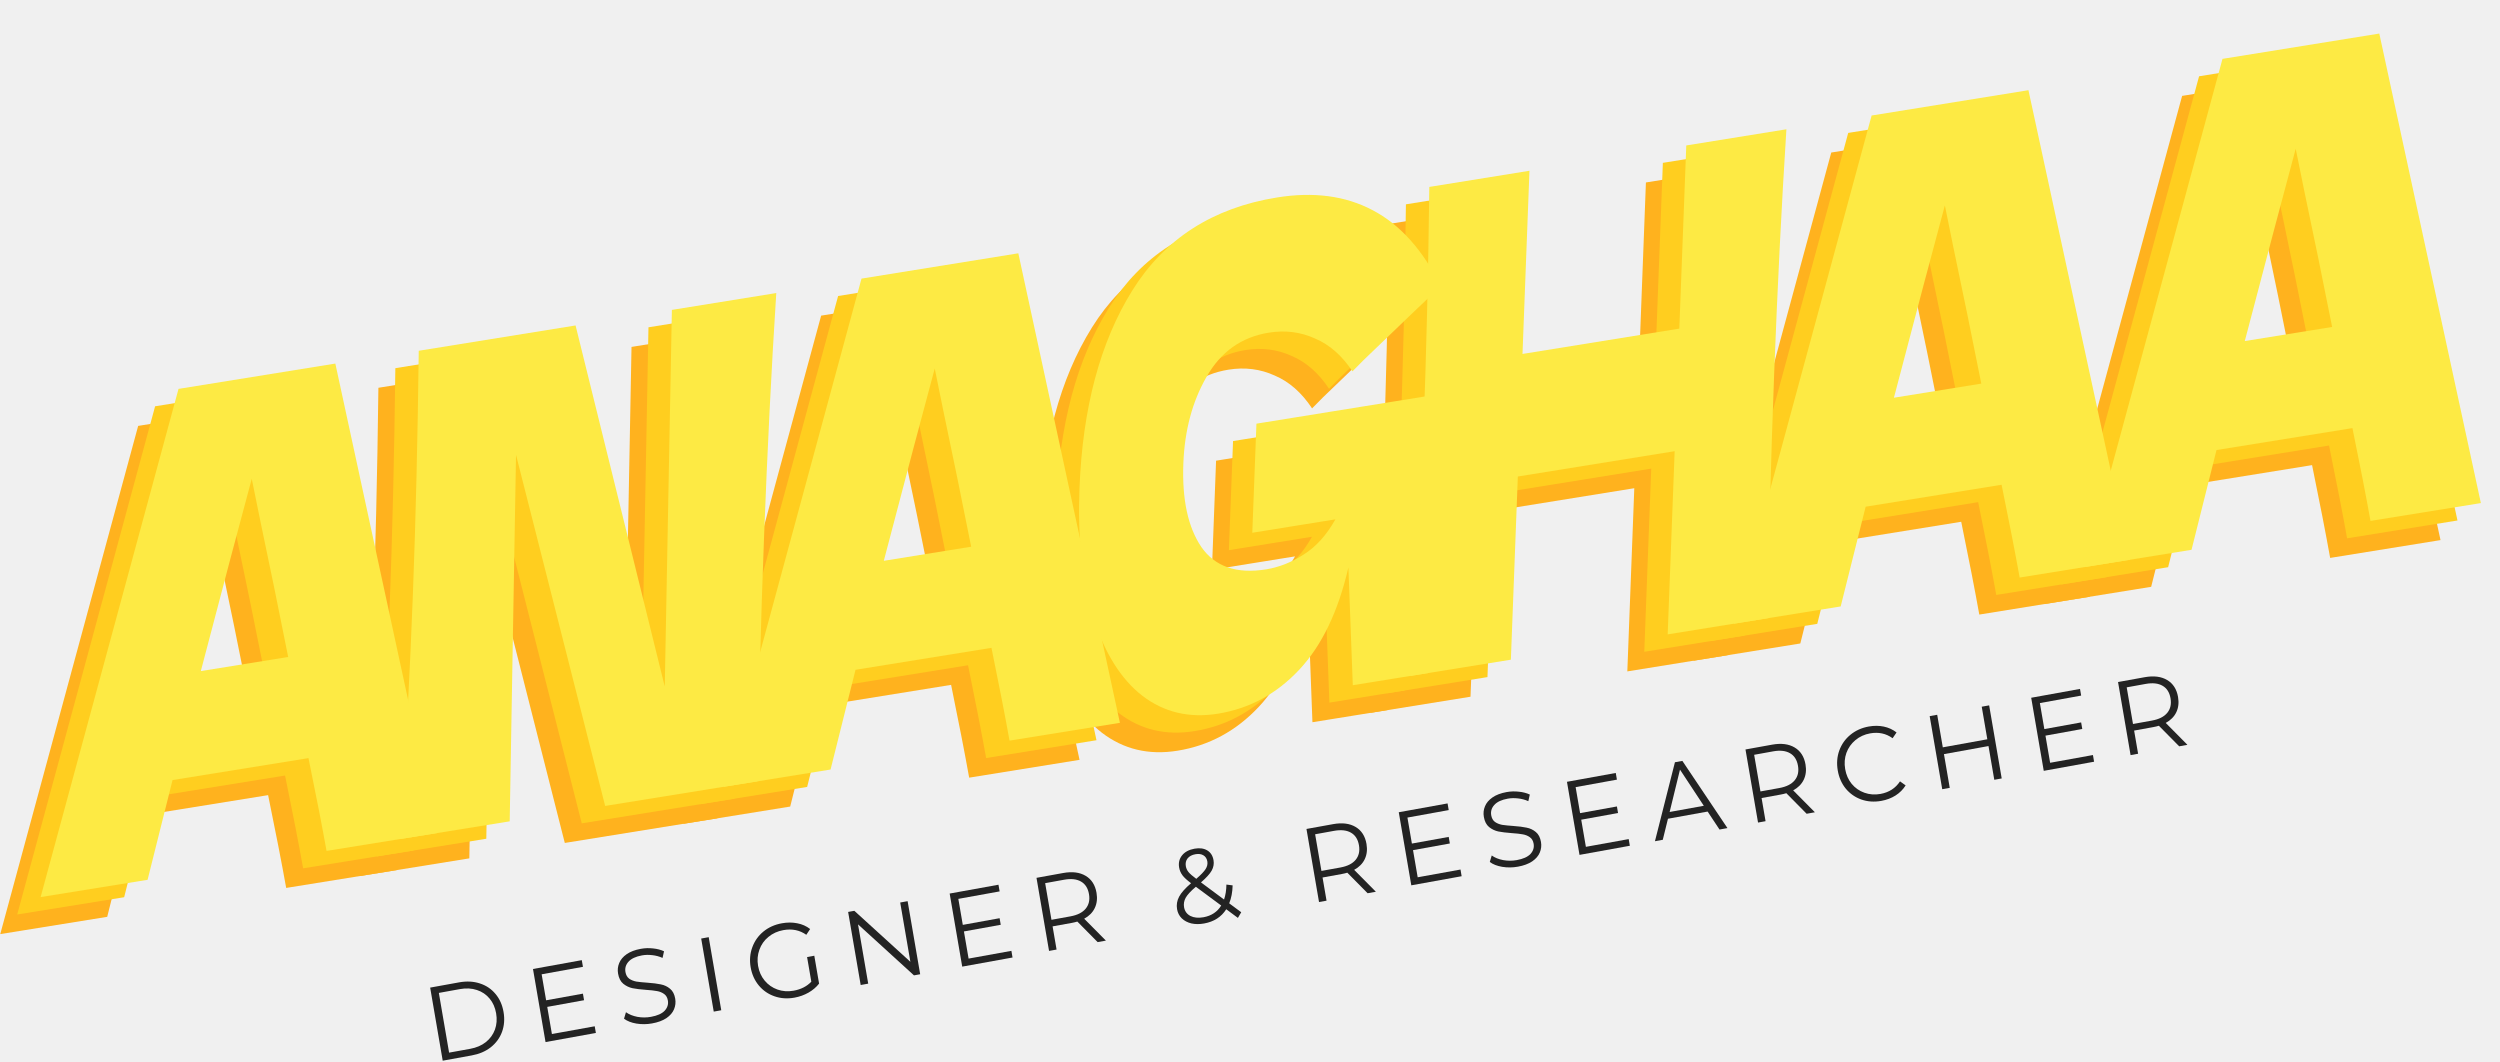
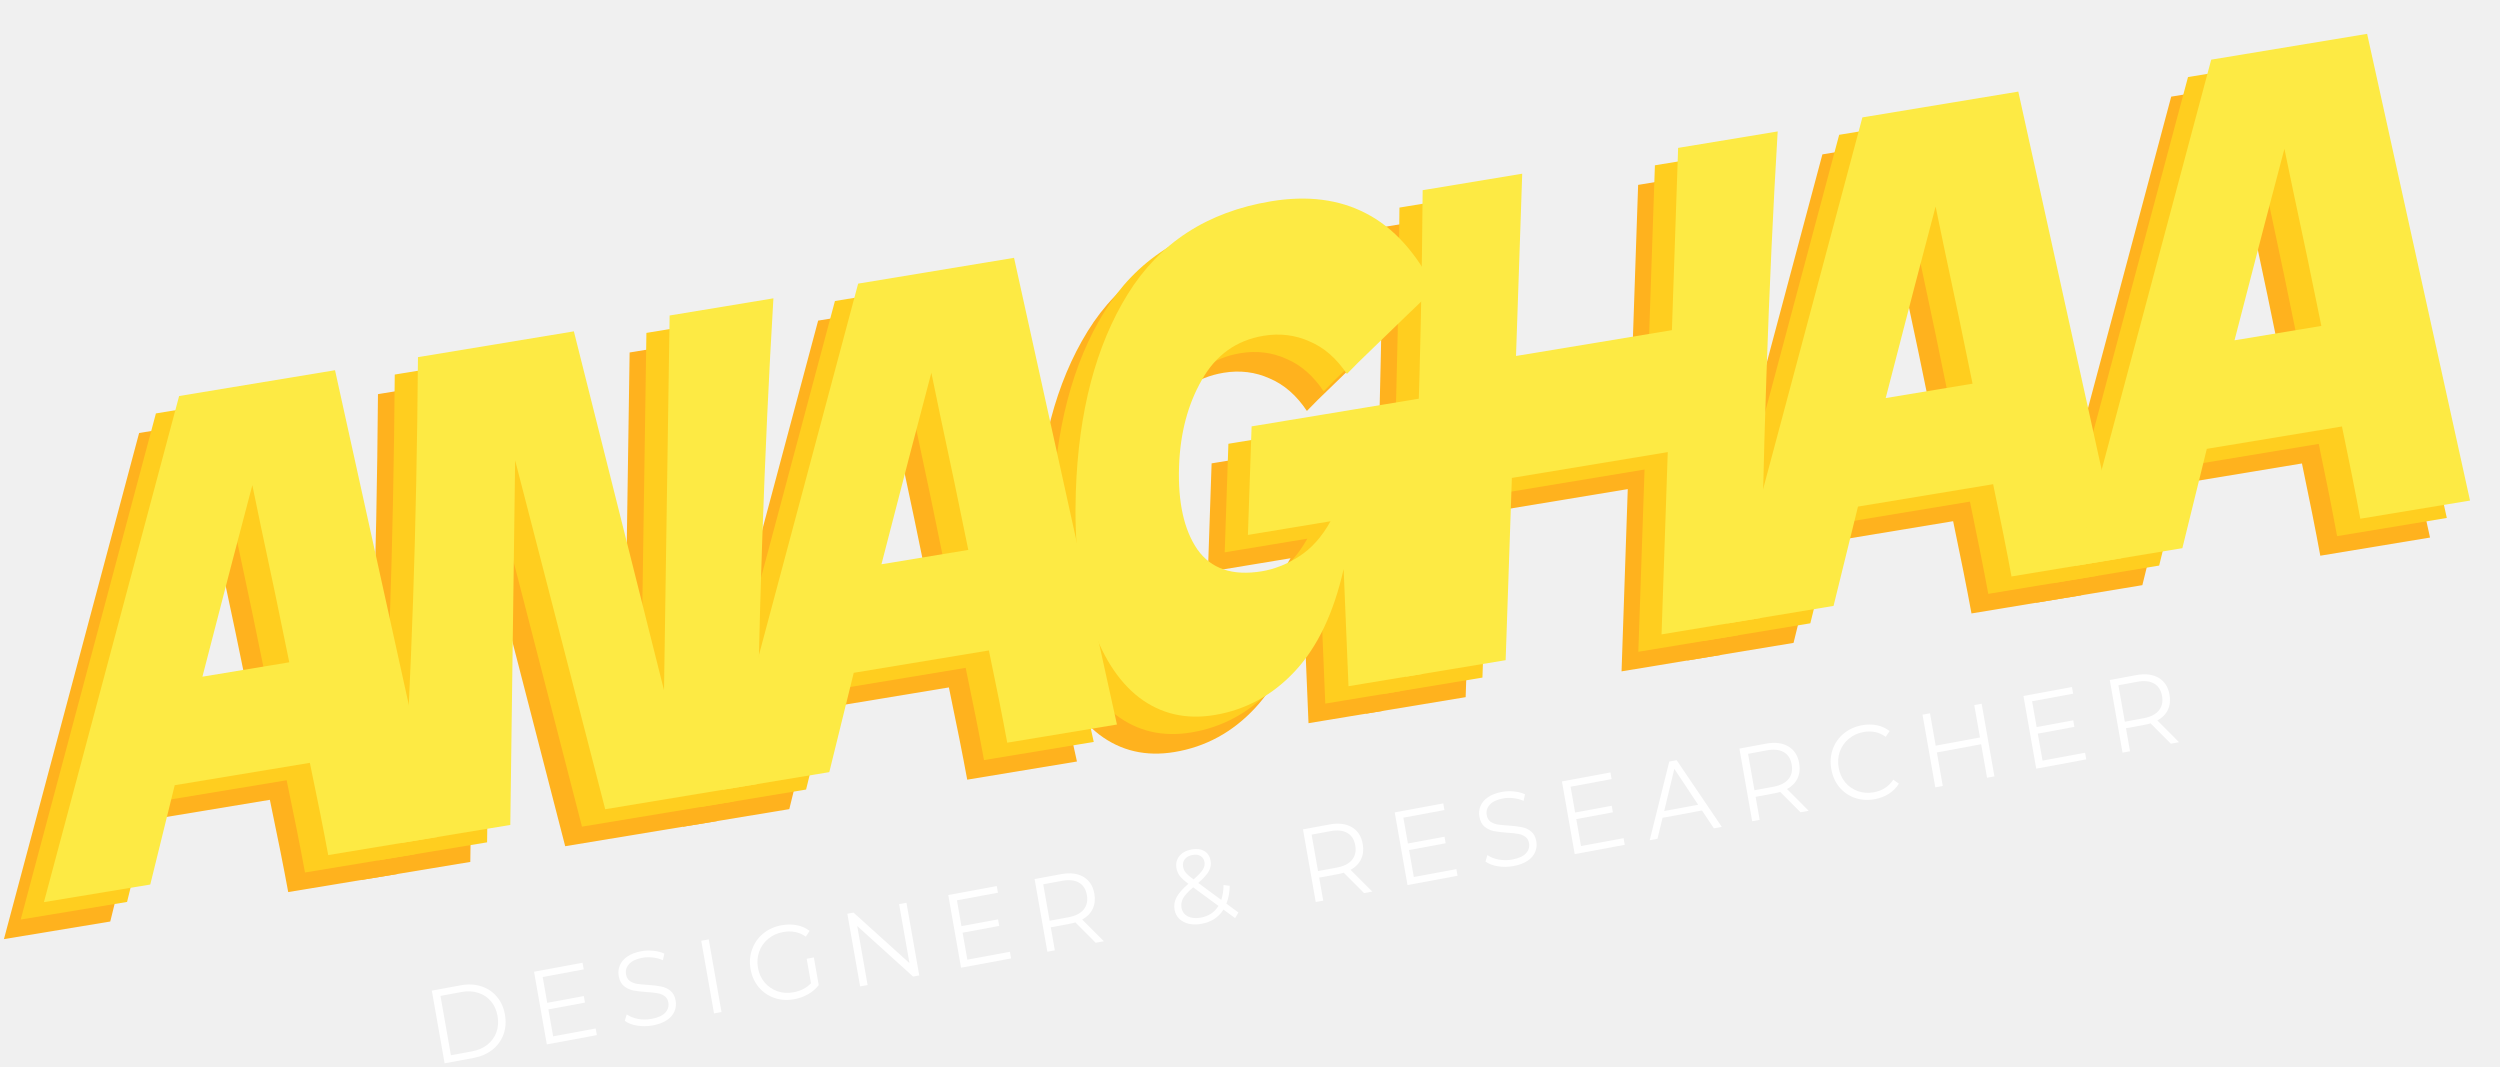
- <svg xmlns="http://www.w3.org/2000/svg" width="186" height="79" viewBox="0 0 186 79" fill="none">
-   <path d="M32.004 73.478L34.16 73.087C34.72 72.986 35.234 73.013 35.703 73.168C36.171 73.319 36.559 73.579 36.867 73.951C37.175 74.317 37.373 74.764 37.464 75.292C37.555 75.82 37.517 76.313 37.351 76.77C37.185 77.222 36.907 77.603 36.518 77.914C36.129 78.219 35.654 78.423 35.094 78.524L32.938 78.915L32.004 73.478ZM34.978 78.033C35.443 77.949 35.833 77.782 36.148 77.532C36.464 77.278 36.688 76.968 36.823 76.602C36.957 76.23 36.987 75.827 36.912 75.392C36.837 74.957 36.676 74.591 36.427 74.295C36.178 73.993 35.863 73.78 35.483 73.657C35.102 73.528 34.679 73.506 34.215 73.59L32.65 73.873L33.413 78.316L34.978 78.033Z" fill="#232323" />
-   <path d="M44.247 76.355L44.333 76.852L40.588 77.53L39.654 72.093L43.285 71.435L43.371 71.932L40.299 72.488L40.631 74.422L43.37 73.927L43.454 74.416L40.715 74.912L41.062 76.931L44.247 76.355Z" fill="#232323" />
-   <path d="M48.516 76.142C48.123 76.214 47.733 76.217 47.348 76.154C46.968 76.089 46.661 75.968 46.428 75.792L46.571 75.309C46.797 75.471 47.079 75.586 47.418 75.653C47.756 75.714 48.094 75.714 48.432 75.653C48.906 75.567 49.247 75.415 49.453 75.196C49.659 74.972 49.738 74.717 49.689 74.433C49.652 74.215 49.556 74.053 49.403 73.948C49.255 73.841 49.081 73.771 48.883 73.737C48.684 73.699 48.411 73.668 48.064 73.645C47.648 73.614 47.313 73.573 47.06 73.523C46.806 73.467 46.576 73.357 46.371 73.191C46.171 73.025 46.042 72.773 45.984 72.436C45.937 72.162 45.965 71.9 46.068 71.652C46.17 71.399 46.356 71.178 46.625 70.991C46.895 70.803 47.246 70.67 47.68 70.592C47.982 70.537 48.285 70.527 48.588 70.563C48.894 70.593 49.166 70.664 49.404 70.776L49.294 71.269C49.046 71.159 48.79 71.09 48.525 71.063C48.26 71.031 48.006 71.037 47.764 71.081C47.3 71.165 46.965 71.322 46.76 71.551C46.559 71.774 46.484 72.031 46.534 72.321C46.571 72.538 46.664 72.703 46.813 72.815C46.967 72.92 47.146 72.992 47.35 73.03C47.558 73.062 47.833 73.089 48.175 73.113C48.58 73.141 48.91 73.183 49.164 73.238C49.422 73.287 49.651 73.395 49.851 73.562C50.051 73.724 50.179 73.97 50.236 74.301C50.283 74.576 50.253 74.84 50.146 75.095C50.043 75.343 49.854 75.561 49.58 75.75C49.304 75.933 48.95 76.064 48.516 76.142Z" fill="#232323" />
-   <path d="M52.168 69.827L52.728 69.726L53.662 75.163L53.102 75.264L52.168 69.827Z" fill="#232323" />
-   <path d="M60.047 71.204L60.584 71.106L60.94 73.18C60.731 73.448 60.468 73.672 60.151 73.852C59.833 74.032 59.488 74.156 59.115 74.224C58.585 74.32 58.088 74.287 57.624 74.125C57.159 73.964 56.77 73.695 56.456 73.32C56.141 72.939 55.938 72.487 55.848 71.964C55.759 71.441 55.799 70.948 55.969 70.484C56.138 70.016 56.414 69.624 56.797 69.309C57.179 68.995 57.638 68.789 58.173 68.692C58.576 68.619 58.958 68.619 59.319 68.693C59.679 68.761 59.998 68.903 60.274 69.12L59.989 69.549C59.498 69.2 58.929 69.084 58.283 69.201C57.855 69.278 57.483 69.447 57.169 69.707C56.859 69.96 56.635 70.278 56.498 70.661C56.36 71.038 56.328 71.439 56.401 71.864C56.474 72.288 56.638 72.654 56.893 72.96C57.148 73.266 57.465 73.487 57.841 73.621C58.218 73.756 58.621 73.784 59.05 73.707C59.594 73.608 60.032 73.385 60.362 73.037L60.047 71.204Z" fill="#232323" />
-   <path d="M67.527 67.047L68.461 72.484L67.999 72.567L63.837 68.772L64.595 73.183L64.035 73.285L63.101 67.848L63.563 67.764L67.732 71.558L66.975 67.147L67.527 67.047Z" fill="#232323" />
-   <path d="M75.248 70.742L75.333 71.239L71.589 71.917L70.655 66.48L74.286 65.823L74.372 66.32L71.3 66.876L71.632 68.81L74.371 68.314L74.455 68.804L71.716 69.299L72.063 71.319L75.248 70.742Z" fill="#232323" />
-   <path d="M81.665 70.093L80.154 68.565C80.021 68.605 79.881 68.638 79.735 68.665L78.313 68.922L78.609 70.647L78.049 70.748L77.115 65.311L79.097 64.952C79.773 64.829 80.331 64.899 80.771 65.161C81.212 65.423 81.481 65.844 81.581 66.424C81.654 66.849 81.61 67.228 81.449 67.561C81.292 67.889 81.03 68.153 80.664 68.352L82.278 69.982L81.665 70.093ZM79.636 68.178C80.16 68.083 80.541 67.891 80.777 67.603C81.014 67.315 81.095 66.956 81.021 66.526C80.946 66.085 80.749 65.774 80.432 65.591C80.113 65.403 79.692 65.357 79.168 65.452L77.76 65.707L78.229 68.433L79.636 68.178Z" fill="#232323" />
-   <path d="M92.1 68.292L91.233 67.648C90.868 68.222 90.32 68.574 89.589 68.707C89.246 68.769 88.929 68.767 88.637 68.703C88.349 68.632 88.112 68.507 87.925 68.327C87.737 68.142 87.62 67.915 87.574 67.646C87.518 67.32 87.568 67.009 87.726 66.713C87.883 66.418 88.179 66.084 88.615 65.712C88.316 65.488 88.103 65.292 87.975 65.123C87.846 64.948 87.764 64.755 87.727 64.543C87.668 64.196 87.741 63.894 87.946 63.638C88.152 63.382 88.459 63.217 88.868 63.143C89.246 63.075 89.562 63.116 89.817 63.267C90.072 63.419 90.228 63.663 90.286 63.999C90.332 64.269 90.286 64.528 90.147 64.778C90.007 65.022 89.742 65.313 89.353 65.65L91.069 66.925C91.18 66.601 91.239 66.23 91.245 65.812L91.708 65.872C91.695 66.376 91.611 66.822 91.453 67.208L92.347 67.871L92.1 68.292ZM88.938 63.555C88.676 63.602 88.481 63.707 88.353 63.869C88.23 64.03 88.187 64.222 88.225 64.445C88.253 64.605 88.319 64.751 88.425 64.881C88.531 65.011 88.723 65.179 89.003 65.385C89.347 65.088 89.579 64.846 89.697 64.659C89.816 64.472 89.859 64.282 89.826 64.091C89.79 63.884 89.694 63.733 89.538 63.638C89.38 63.539 89.18 63.511 88.938 63.555ZM89.541 68.243C90.126 68.137 90.565 67.847 90.858 67.372L88.972 65.975C88.595 66.294 88.343 66.567 88.215 66.793C88.093 67.018 88.052 67.252 88.094 67.496C88.145 67.791 88.302 68.008 88.565 68.147C88.832 68.28 89.157 68.312 89.541 68.243Z" fill="#232323" />
-   <path d="M101.751 66.457L100.24 64.928C100.107 64.969 99.967 65.002 99.821 65.028L98.398 65.286L98.695 67.01L98.135 67.112L97.201 61.674L99.183 61.316C99.859 61.193 100.417 61.263 100.857 61.525C101.297 61.787 101.567 62.208 101.667 62.788C101.74 63.213 101.696 63.592 101.535 63.925C101.378 64.253 101.116 64.516 100.75 64.716L102.364 66.346L101.751 66.457ZM99.722 64.542C100.246 64.447 100.627 64.255 100.863 63.967C101.099 63.678 101.181 63.319 101.107 62.889C101.031 62.449 100.835 62.138 100.518 61.955C100.199 61.767 99.778 61.721 99.253 61.815L97.846 62.07L98.314 64.796L99.722 64.542Z" fill="#232323" />
-   <path d="M108.661 64.693L108.746 65.191L105.001 65.868L104.068 60.431L107.699 59.774L107.784 60.271L104.713 60.827L105.045 62.761L107.783 62.265L107.868 62.755L105.129 63.251L105.476 65.27L108.661 64.693Z" fill="#232323" />
-   <path d="M112.93 64.481C112.536 64.552 112.147 64.556 111.761 64.492C111.381 64.428 111.074 64.307 110.841 64.13L110.985 63.648C111.21 63.81 111.492 63.924 111.831 63.991C112.17 64.053 112.508 64.053 112.846 63.992C113.32 63.906 113.66 63.754 113.867 63.535C114.073 63.31 114.151 63.056 114.102 62.771C114.065 62.554 113.97 62.392 113.816 62.286C113.668 62.18 113.495 62.11 113.297 62.076C113.098 62.037 112.824 62.007 112.477 61.984C112.061 61.953 111.727 61.912 111.473 61.862C111.22 61.806 110.99 61.696 110.785 61.53C110.584 61.363 110.455 61.111 110.398 60.775C110.35 60.501 110.378 60.239 110.481 59.991C110.583 59.737 110.769 59.517 111.039 59.33C111.308 59.142 111.66 59.009 112.093 58.93C112.396 58.876 112.699 58.866 113.001 58.902C113.308 58.932 113.58 59.003 113.818 59.115L113.707 59.607C113.46 59.497 113.203 59.429 112.939 59.402C112.673 59.37 112.419 59.376 112.177 59.42C111.713 59.504 111.379 59.66 111.174 59.89C110.973 60.113 110.897 60.37 110.947 60.659C110.985 60.877 111.078 61.042 111.227 61.153C111.38 61.259 111.559 61.331 111.763 61.369C111.972 61.4 112.247 61.428 112.589 61.452C112.994 61.48 113.324 61.521 113.577 61.577C113.836 61.626 114.065 61.734 114.265 61.901C114.464 62.062 114.592 62.309 114.649 62.64C114.696 62.915 114.666 63.179 114.559 63.433C114.456 63.681 114.268 63.9 113.993 64.088C113.718 64.272 113.363 64.403 112.93 64.481Z" fill="#232323" />
-   <path d="M121.175 62.428L121.26 62.925L117.515 63.603L116.582 58.166L120.213 57.508L120.298 58.005L117.227 58.562L117.559 60.496L120.298 60L120.382 60.489L117.643 60.985L117.99 63.004L121.175 62.428Z" fill="#232323" />
-   <path d="M127.047 60.38L124.097 60.914L123.711 62.481L123.128 62.587L124.615 56.711L125.168 56.611L128.522 61.61L127.932 61.717L127.047 60.38ZM126.763 59.95L124.991 57.26L124.221 60.411L126.763 59.95Z" fill="#232323" />
-   <path d="M134.414 60.544L132.904 59.015C132.77 59.055 132.63 59.089 132.484 59.115L131.062 59.373L131.358 61.097L130.798 61.198L129.864 55.761L131.846 55.402C132.522 55.28 133.08 55.35 133.52 55.612C133.961 55.874 134.23 56.295 134.33 56.875C134.403 57.299 134.359 57.678 134.198 58.012C134.041 58.339 133.779 58.603 133.413 58.803L135.027 60.433L134.414 60.544ZM132.385 58.629C132.909 58.533 133.29 58.342 133.526 58.053C133.763 57.765 133.844 57.406 133.77 56.976C133.695 56.536 133.498 56.224 133.181 56.042C132.862 55.854 132.441 55.807 131.916 55.902L130.509 56.157L130.978 58.883L132.385 58.629Z" fill="#232323" />
-   <path d="M139.972 59.585C139.448 59.68 138.953 59.647 138.489 59.486C138.029 59.323 137.642 59.054 137.328 58.678C137.018 58.297 136.818 57.844 136.729 57.322C136.639 56.798 136.676 56.306 136.841 55.843C137.011 55.375 137.286 54.983 137.669 54.669C138.052 54.354 138.506 54.149 139.03 54.054C139.423 53.983 139.798 53.984 140.154 54.058C140.51 54.133 140.826 54.278 141.103 54.495L140.81 54.925C140.323 54.57 139.764 54.45 139.133 54.564C138.715 54.639 138.351 54.807 138.042 55.066C137.732 55.324 137.509 55.642 137.371 56.02C137.238 56.396 137.208 56.797 137.281 57.221C137.354 57.646 137.515 58.012 137.766 58.319C138.021 58.625 138.337 58.846 138.714 58.98C139.091 59.115 139.488 59.144 139.907 59.069C140.542 58.954 141.027 58.642 141.361 58.133L141.779 58.433C141.592 58.734 141.341 58.985 141.027 59.186C140.717 59.381 140.366 59.514 139.972 59.585Z" fill="#232323" />
-   <path d="M147.993 52.479L148.927 57.916L148.375 58.016L147.944 55.507L144.63 56.107L145.061 58.616L144.502 58.717L143.568 53.28L144.128 53.179L144.544 55.602L147.857 55.002L147.441 52.579L147.993 52.479Z" fill="#232323" />
-   <path d="M155.715 56.175L155.8 56.672L152.055 57.35L151.121 51.913L154.753 51.255L154.838 51.752L151.767 52.309L152.099 54.243L154.837 53.747L154.921 54.236L152.183 54.732L152.53 56.751L155.715 56.175Z" fill="#232323" />
-   <path d="M162.132 55.526L160.621 53.997C160.487 54.037 160.348 54.071 160.201 54.097L158.779 54.355L159.075 56.079L158.515 56.18L157.582 50.743L159.564 50.384C160.239 50.262 160.798 50.332 161.238 50.594C161.678 50.856 161.948 51.277 162.047 51.857C162.12 52.281 162.076 52.66 161.915 52.994C161.758 53.321 161.497 53.585 161.131 53.785L162.744 55.415L162.132 55.526ZM160.102 53.611C160.627 53.516 161.007 53.324 161.244 53.035C161.48 52.747 161.561 52.388 161.488 51.958C161.412 51.518 161.216 51.207 160.898 51.024C160.58 50.836 160.158 50.789 159.634 50.884L158.227 51.139L158.695 53.865L160.102 53.611Z" fill="#232323" />
-   <path d="M21.292 66.062C20.963 64.223 20.515 61.922 19.948 59.158L9.834 60.791L7.977 68.212L0.019 69.497L10.279 31.687L21.946 29.803L29.504 64.737L21.292 66.062ZM18.438 51.633C17.768 48.256 17.077 44.882 16.365 41.511L15.728 38.377C14.873 41.536 13.609 46.304 11.938 52.683L18.438 51.633Z" fill="#FFB21E" />
-   <path d="M54.752 24.556C54.389 30.225 54.086 36.283 53.841 42.73C53.594 49.211 53.438 55.261 53.371 60.883L42.021 62.715L35.389 36.596L34.919 63.862L26.772 65.178C27.187 58.67 27.502 52.593 27.717 46.948C27.93 41.336 28.075 35.304 28.153 28.851L39.82 26.967L46.455 53.833L46.985 25.81L54.752 24.556Z" fill="#FFB21E" />
-   <path d="M72.106 57.858C71.777 56.019 71.329 53.717 70.762 50.954L60.648 52.587L58.791 60.008L50.833 61.293L61.093 23.483L72.76 21.599L80.318 56.532L72.106 57.858ZM69.252 43.429C68.582 40.051 67.891 36.677 67.179 33.306L66.542 30.172C65.687 33.331 64.424 38.1 62.753 44.478L69.252 43.429Z" fill="#FFB21E" />
-   <path d="M90.476 34.275L104.014 32.09L103.225 52.833L97.645 53.734L97.317 44.973C96.562 48.249 95.342 50.786 93.656 52.586C91.97 54.385 89.954 55.474 87.608 55.853C85.473 56.198 83.6 55.753 81.987 54.52C80.396 53.283 79.178 51.338 78.333 48.686C77.51 46.03 77.169 42.831 77.312 39.09C77.539 33.111 78.849 28.202 81.243 24.363C83.637 20.523 87.222 18.218 91.998 17.447C94.725 17.007 97.097 17.321 99.115 18.389C101.154 19.454 102.847 21.339 104.194 24.043C103.213 24.965 101.295 26.802 98.439 29.554L97.619 30.383C96.845 29.214 95.92 28.4 94.845 27.943C93.771 27.452 92.621 27.306 91.395 27.504C89.367 27.831 87.823 28.927 86.765 30.791C85.708 32.622 85.132 34.773 85.038 37.245C84.937 39.917 85.383 41.986 86.378 43.453C87.394 44.915 89.001 45.469 91.199 45.114C92.15 44.961 93.078 44.595 93.982 44.018C94.907 43.437 95.697 42.562 96.35 41.394L90.168 42.392L90.476 34.275Z" fill="#FFB21E" />
-   <path d="M129.906 12.372C129.544 18.041 129.239 24.116 128.993 30.596C128.746 37.077 128.59 43.127 128.523 48.749L121.073 49.952L121.591 36.323L109.924 38.207L109.406 51.836L101.956 53.038C102.371 46.531 102.686 40.454 102.901 34.809C103.115 29.164 103.261 23.115 103.338 16.662L110.789 15.459L110.271 29.088L121.938 27.204L122.456 13.575L129.906 12.372Z" fill="#FFB21E" />
-   <path d="M147.259 45.724C146.93 43.885 146.482 41.583 145.915 38.82L135.801 40.453L133.944 47.874L125.986 49.158L136.246 11.348L147.913 9.465L155.471 44.398L147.259 45.724ZM144.405 31.295C143.735 27.917 143.044 24.543 142.332 21.172L141.695 18.038C140.84 21.197 139.576 25.966 137.906 32.344L144.405 31.295Z" fill="#FFB21E" />
-   <path d="M173.363 41.509C173.034 39.67 172.586 37.368 172.018 34.605L161.905 36.238L160.047 43.659L152.09 44.944L162.35 7.134L174.017 5.25L181.574 40.183L173.363 41.509ZM170.508 27.08C169.839 23.703 169.148 20.328 168.436 16.957L167.798 13.823C166.943 16.983 165.68 21.751 164.009 28.13L170.508 27.08Z" fill="#FFB21E" />
-   <path d="M22.554 64.603C22.225 62.764 21.776 60.462 21.209 57.699L11.096 59.332L9.238 66.753L1.281 68.038L11.54 30.228L23.207 28.344L30.765 63.277L22.554 64.603ZM19.699 50.174C19.029 46.796 18.338 43.422 17.626 40.051L16.989 36.917C16.134 40.076 14.871 44.845 13.2 51.224L19.699 50.174Z" fill="#FFCE1F" />
-   <path d="M56.014 23.097C55.651 28.766 55.347 34.824 55.102 41.271C54.856 47.751 54.699 53.802 54.633 59.423L43.283 61.256L36.65 35.137L36.181 62.403L28.033 63.718C28.448 57.211 28.764 51.134 28.978 45.489C29.192 39.877 29.337 33.845 29.414 27.392L41.081 25.508L47.717 52.373L48.246 24.351L56.014 23.097Z" fill="#FFCE1F" />
-   <path d="M73.368 56.398C73.039 54.559 72.591 52.258 72.023 49.495L61.91 51.127L60.052 58.548L52.095 59.833L62.355 22.023L74.022 20.14L81.579 55.073L73.368 56.398ZM70.513 41.97C69.844 38.592 69.153 35.218 68.44 31.847L67.803 28.713C66.948 31.872 65.685 36.641 64.014 43.019L70.513 41.97Z" fill="#FFCE1F" />
-   <path d="M91.738 32.816L105.275 30.63L104.487 51.374L98.907 52.275L98.578 43.514C97.824 46.789 96.603 49.327 94.918 51.126C93.232 52.926 91.216 54.015 88.87 54.394C86.735 54.738 84.861 54.294 83.249 53.06C81.657 51.823 80.439 49.879 79.595 47.226C78.771 44.571 78.431 41.372 78.573 37.631C78.8 31.651 80.111 26.742 82.504 22.903C84.898 19.064 88.483 16.759 93.26 15.988C95.986 15.547 98.359 15.861 100.377 16.93C102.416 17.995 104.109 19.88 105.455 22.584C104.475 23.506 102.557 25.343 99.7 28.094L98.881 28.924C98.106 27.754 97.181 26.941 96.106 26.484C95.033 25.993 93.883 25.847 92.657 26.044C90.628 26.372 89.084 27.468 88.026 29.332C86.969 31.163 86.394 33.314 86.3 35.786C86.198 38.458 86.645 40.527 87.639 41.993C88.655 43.456 90.262 44.01 92.46 43.655C93.411 43.502 94.339 43.136 95.243 42.558C96.168 41.977 96.958 41.103 97.612 39.935L91.429 40.933L91.738 32.816Z" fill="#FFCE1F" />
-   <path d="M131.168 10.913C130.805 16.582 130.501 22.657 130.254 29.137C130.008 35.617 129.851 41.668 129.785 47.289L122.334 48.492L122.852 34.864L111.185 36.747L110.667 50.376L103.217 51.579C103.632 45.072 103.947 38.995 104.162 33.35C104.377 27.705 104.523 21.655 104.6 15.202L112.05 13.999L111.532 27.628L123.199 25.744L123.717 12.116L131.168 10.913Z" fill="#FFCE1F" />
-   <path d="M148.521 44.264C148.192 42.425 147.743 40.124 147.176 37.36L137.063 38.993L135.205 46.414L127.247 47.699L137.507 9.889L149.174 8.005L156.732 42.939L148.521 44.264ZM145.666 29.836C144.996 26.458 144.305 23.084 143.593 19.713L142.956 16.579C142.101 19.738 140.838 24.507 139.167 30.885L145.666 29.836Z" fill="#FFCE1F" />
-   <path d="M174.624 40.05C174.295 38.211 173.847 35.909 173.28 33.146L163.166 34.779L161.309 42.2L153.351 43.484L163.611 5.675L175.278 3.791L182.836 38.724L174.624 40.05ZM171.77 25.621C171.1 22.243 170.409 18.869 169.697 15.498L169.06 12.364C168.205 15.523 166.942 20.292 165.271 26.67L171.77 25.621Z" fill="#FFCE1F" />
-   <path d="M24.295 63.308C23.966 61.469 23.518 59.167 22.951 56.404L12.837 58.037L10.98 65.458L3.022 66.743L13.282 28.933L24.949 27.049L32.507 61.982L24.295 63.308ZM21.441 48.879C20.771 45.501 20.08 42.127 19.368 38.756L18.731 35.622C17.875 38.781 16.612 43.55 14.941 49.928L21.441 48.879Z" fill="#FDEA44" />
-   <path d="M57.755 21.802C57.392 27.471 57.089 33.529 56.844 39.976C56.597 46.456 56.441 52.507 56.374 58.128L45.024 59.961L38.392 33.842L37.922 61.108L29.775 62.423C30.19 55.916 30.505 49.839 30.72 44.194C30.933 38.582 31.078 32.55 31.155 26.097L42.822 24.213L49.458 51.078L49.988 23.056L57.755 21.802Z" fill="#FDEA44" />
-   <path d="M75.109 55.103C74.78 53.264 74.332 50.963 73.765 48.199L63.651 49.832L61.794 57.253L53.836 58.538L64.096 20.728L75.763 18.845L83.321 53.778L75.109 55.103ZM72.255 40.675C71.585 37.297 70.894 33.923 70.182 30.552L69.545 27.418C68.689 30.577 67.426 35.346 65.755 41.724L72.255 40.675Z" fill="#FDEA44" />
-   <path d="M93.479 31.521L107.017 29.335L106.228 50.079L100.648 50.98L100.32 42.219C99.565 45.495 98.345 48.032 96.659 49.831C94.973 51.631 92.957 52.72 90.611 53.099C88.476 53.443 86.603 52.999 84.99 51.765C83.399 50.528 82.181 48.584 81.336 45.931C80.513 43.275 80.172 40.077 80.314 36.336C80.542 30.356 81.852 25.447 84.246 21.608C86.639 17.769 90.225 15.464 95.001 14.693C97.728 14.252 100.1 14.566 102.118 15.635C104.157 16.7 105.85 18.585 107.197 21.289C106.216 22.211 104.298 24.047 101.442 26.799L100.622 27.629C99.848 26.459 98.923 25.646 97.848 25.189C96.774 24.698 95.624 24.552 94.398 24.75C92.369 25.077 90.826 26.173 89.768 28.037C88.711 29.867 88.135 32.019 88.041 34.491C87.94 37.163 88.386 39.232 89.381 40.698C90.397 42.161 92.004 42.715 94.202 42.36C95.153 42.206 96.08 41.841 96.985 41.263C97.91 40.682 98.7 39.808 99.353 38.64L93.171 39.638L93.479 31.521Z" fill="#FDEA44" />
-   <path d="M132.909 9.618C132.547 15.287 132.242 21.362 131.996 27.842C131.749 34.322 131.593 40.373 131.526 45.994L124.076 47.197L124.594 33.569L112.927 35.452L112.409 49.081L104.958 50.284C105.374 43.776 105.689 37.7 105.903 32.055C106.118 26.41 106.264 20.36 106.341 13.907L113.792 12.704L113.274 26.333L124.941 24.449L125.459 10.821L132.909 9.618Z" fill="#FDEA44" />
-   <path d="M150.262 42.969C149.933 41.13 149.485 38.829 148.918 36.065L138.804 37.698L136.947 45.119L128.989 46.404L139.249 8.594L150.916 6.71L158.474 41.644L150.262 42.969ZM147.408 28.541C146.738 25.163 146.047 21.789 145.335 18.418L144.698 15.284C143.842 18.443 142.579 23.212 140.908 29.59L147.408 28.541Z" fill="#FDEA44" />
-   <path d="M176.366 38.755C176.037 36.916 175.588 34.614 175.021 31.851L164.908 33.483L163.05 40.905L155.093 42.189L165.353 4.379L177.02 2.496L184.577 37.429L176.366 38.755ZM173.511 24.326C172.842 20.948 172.151 17.574 171.438 14.203L170.801 11.069C169.946 14.228 168.683 18.997 167.012 25.375L173.511 24.326Z" fill="#FDEA44" />
+ <svg xmlns="http://www.w3.org/2000/svg" width="204" height="87" viewBox="0 0 204 87" fill="none">
+   <path d="M35.237 80.837L37.588 80.402C38.199 80.289 38.76 80.316 39.272 80.484C39.783 80.645 40.208 80.928 40.545 81.332C40.882 81.73 41.101 82.217 41.203 82.793C41.304 83.369 41.265 83.907 41.086 84.406C40.906 84.9 40.605 85.318 40.182 85.658C39.758 85.993 39.241 86.217 38.631 86.33L36.28 86.765L35.237 80.837ZM38.502 85.794C39.008 85.701 39.433 85.517 39.777 85.243C40.119 84.964 40.363 84.625 40.509 84.225C40.653 83.819 40.684 83.379 40.6 82.905C40.517 82.43 40.339 82.032 40.067 81.709C39.793 81.381 39.449 81.15 39.034 81.017C38.617 80.879 38.157 80.856 37.651 80.95L35.943 81.266L36.795 86.11L38.502 85.794Z" fill="white" />
+   <path d="M48.608 83.923L48.703 84.465L44.62 85.221L43.578 79.293L47.537 78.56L47.633 79.102L44.284 79.722L44.654 81.831L47.64 81.278L47.734 81.811L44.748 82.364L45.136 84.566L48.608 83.923Z" fill="white" />
+   <path d="M53.265 83.673C52.836 83.753 52.411 83.758 51.99 83.691C51.575 83.622 51.24 83.492 50.985 83.3L51.139 82.773C51.386 82.948 51.694 83.072 52.065 83.144C52.434 83.209 52.803 83.208 53.171 83.14C53.688 83.044 54.059 82.876 54.284 82.636C54.507 82.391 54.592 82.113 54.537 81.802C54.496 81.565 54.391 81.389 54.223 81.275C54.061 81.159 53.871 81.083 53.655 81.048C53.438 81.006 53.14 80.974 52.761 80.951C52.306 80.918 51.941 80.875 51.665 80.821C51.388 80.762 51.137 80.642 50.912 80.462C50.693 80.281 50.551 80.007 50.486 79.64C50.434 79.341 50.463 79.056 50.574 78.785C50.685 78.508 50.886 78.266 51.179 78.061C51.473 77.855 51.856 77.708 52.328 77.62C52.658 77.559 52.989 77.548 53.319 77.586C53.654 77.617 53.951 77.693 54.211 77.814L54.092 78.352C53.822 78.233 53.542 78.159 53.253 78.131C52.963 78.097 52.686 78.105 52.422 78.154C51.916 78.248 51.552 78.42 51.329 78.671C51.111 78.915 51.03 79.196 51.086 79.512C51.127 79.749 51.23 79.928 51.393 80.05C51.561 80.164 51.756 80.242 51.979 80.282C52.206 80.316 52.507 80.345 52.88 80.369C53.322 80.398 53.682 80.442 53.959 80.502C54.241 80.554 54.492 80.671 54.711 80.852C54.929 81.028 55.07 81.296 55.133 81.657C55.186 81.956 55.154 82.245 55.039 82.523C54.927 82.794 54.722 83.033 54.424 83.24C54.124 83.441 53.738 83.586 53.265 83.673Z" fill="white" />
+   <path d="M57.222 76.767L57.833 76.654L58.875 82.582L58.265 82.695L57.222 76.767Z" fill="white" />
+   <path d="M65.825 78.235L66.411 78.126L66.808 80.388C66.582 80.68 66.295 80.926 65.95 81.124C65.604 81.322 65.228 81.459 64.821 81.534C64.244 81.641 63.701 81.607 63.194 81.433C62.686 81.259 62.26 80.967 61.916 80.559C61.57 80.145 61.347 79.653 61.247 79.082C61.147 78.512 61.189 77.974 61.372 77.468C61.555 76.956 61.854 76.527 62.27 76.182C62.687 75.837 63.186 75.61 63.769 75.502C64.209 75.421 64.626 75.419 65.02 75.498C65.413 75.571 65.761 75.725 66.064 75.961L65.755 76.429C65.217 76.051 64.596 75.927 63.892 76.057C63.425 76.143 63.02 76.329 62.678 76.614C62.341 76.892 62.099 77.24 61.951 77.658C61.802 78.07 61.768 78.508 61.849 78.971C61.931 79.434 62.111 79.832 62.391 80.165C62.671 80.498 63.017 80.737 63.429 80.882C63.84 81.028 64.28 81.057 64.748 80.97C65.341 80.861 65.818 80.615 66.177 80.234L65.825 78.235Z" fill="white" />
+   <path d="M73.968 73.667L75.011 79.595L74.508 79.688L69.95 75.565L70.796 80.375L70.185 80.488L69.143 74.56L69.646 74.467L74.212 78.589L73.366 73.778L73.968 73.667Z" fill="white" />
+   <path d="M82.409 77.666L82.504 78.208L78.421 78.964L77.379 73.035L81.338 72.302L81.433 72.844L78.085 73.464L78.455 75.573L81.441 75.02L81.535 75.554L78.549 76.107L78.936 78.309L82.409 77.666Z" fill="white" />
+   <path d="M89.408 76.93L87.753 75.269C87.608 75.313 87.455 75.35 87.296 75.379L85.745 75.666L86.075 77.547L85.465 77.66L84.423 71.731L86.584 71.331C87.321 71.195 87.93 71.269 88.411 71.552C88.893 71.837 89.189 72.295 89.3 72.927C89.382 73.39 89.335 73.804 89.161 74.168C88.991 74.526 88.707 74.815 88.308 75.035L90.076 76.806L89.408 76.93ZM87.185 74.849C87.757 74.743 88.171 74.532 88.428 74.216C88.685 73.901 88.772 73.509 88.69 73.04C88.606 72.56 88.39 72.221 88.043 72.023C87.695 71.819 87.234 71.77 86.663 71.876L85.128 72.16L85.651 75.133L87.185 74.849Z" fill="white" />
+   <path d="M100.785 74.92L99.836 74.221C99.441 74.848 98.845 75.235 98.048 75.383C97.674 75.452 97.327 75.452 97.009 75.383C96.694 75.307 96.435 75.171 96.23 74.976C96.025 74.775 95.896 74.528 95.844 74.234C95.782 73.878 95.836 73.539 96.006 73.216C96.176 72.893 96.498 72.527 96.971 72.119C96.645 71.876 96.411 71.663 96.271 71.479C96.13 71.29 96.039 71.079 95.998 70.847C95.932 70.469 96.01 70.14 96.234 69.859C96.457 69.579 96.791 69.398 97.237 69.315C97.649 69.239 97.994 69.283 98.273 69.447C98.552 69.611 98.723 69.877 98.788 70.244C98.84 70.537 98.79 70.82 98.639 71.093C98.487 71.36 98.2 71.679 97.777 72.049L99.655 73.432C99.775 73.078 99.837 72.673 99.842 72.217L100.347 72.281C100.336 72.831 100.245 73.317 100.075 73.739L101.054 74.459L100.785 74.92ZM97.315 69.764C97.029 69.817 96.817 69.932 96.678 70.11C96.544 70.286 96.499 70.495 96.541 70.738C96.572 70.913 96.645 71.072 96.761 71.213C96.877 71.355 97.088 71.538 97.394 71.761C97.768 71.435 98.02 71.17 98.148 70.965C98.277 70.761 98.323 70.554 98.286 70.345C98.247 70.119 98.141 69.955 97.97 69.853C97.797 69.745 97.579 69.715 97.315 69.764ZM97.993 74.877C98.631 74.759 99.108 74.44 99.426 73.921L97.362 72.405C96.953 72.755 96.679 73.053 96.54 73.301C96.408 73.547 96.365 73.802 96.411 74.068C96.468 74.39 96.64 74.626 96.928 74.777C97.22 74.921 97.575 74.954 97.993 74.877Z" fill="white" />
+   <path d="M111.308 72.875L109.653 71.214C109.507 71.258 109.355 71.296 109.196 71.325L107.645 71.612L107.975 73.492L107.365 73.605L106.323 67.677L108.484 67.277C109.221 67.14 109.83 67.214 110.311 67.498C110.793 67.782 111.089 68.24 111.2 68.873C111.282 69.336 111.235 69.749 111.061 70.114C110.891 70.472 110.607 70.761 110.208 70.98L111.976 72.752L111.308 72.875ZM109.085 70.794C109.657 70.689 110.071 70.478 110.328 70.162C110.585 69.846 110.672 69.454 110.59 68.986C110.505 68.506 110.29 68.167 109.943 67.969C109.594 67.765 109.134 67.716 108.563 67.822L107.028 68.106L107.551 71.079L109.085 70.794Z" fill="white" />
+   <path d="M118.839 70.921L118.935 71.463L114.852 72.219L113.809 66.291L117.769 65.558L117.864 66.1L114.515 66.72L114.886 68.829L117.872 68.276L117.966 68.809L114.98 69.362L115.367 71.564L118.839 70.921Z" fill="white" />
+   <path d="M123.496 70.671C123.067 70.751 122.643 70.757 122.222 70.689C121.807 70.62 121.471 70.49 121.216 70.298L121.371 69.771C121.617 69.947 121.926 70.07 122.296 70.141C122.665 70.207 123.034 70.206 123.403 70.138C123.919 70.042 124.29 69.874 124.515 69.635C124.739 69.389 124.823 69.111 124.769 68.8C124.727 68.563 124.622 68.388 124.454 68.273C124.292 68.157 124.103 68.081 123.886 68.046C123.669 68.004 123.371 67.972 122.992 67.949C122.538 67.916 122.173 67.873 121.896 67.819C121.619 67.76 121.368 67.64 121.143 67.46C120.924 67.279 120.782 67.005 120.718 66.638C120.665 66.339 120.694 66.054 120.806 65.783C120.916 65.506 121.118 65.264 121.411 65.058C121.704 64.853 122.087 64.706 122.56 64.618C122.89 64.557 123.22 64.546 123.55 64.584C123.885 64.615 124.182 64.691 124.442 64.812L124.324 65.35C124.053 65.231 123.773 65.157 123.484 65.129C123.195 65.096 122.918 65.103 122.654 65.152C122.148 65.246 121.783 65.418 121.561 65.669C121.343 65.913 121.261 66.194 121.317 66.51C121.359 66.747 121.461 66.926 121.624 67.048C121.792 67.162 121.987 67.24 122.21 67.28C122.438 67.314 122.738 67.343 123.111 67.367C123.554 67.396 123.913 67.44 124.191 67.5C124.473 67.552 124.723 67.669 124.942 67.85C125.16 68.025 125.301 68.294 125.365 68.655C125.417 68.954 125.386 69.243 125.27 69.521C125.159 69.792 124.954 70.031 124.655 70.238C124.356 70.439 123.969 70.584 123.496 70.671Z" fill="white" />
+   <path d="M132.484 68.395L132.579 68.937L128.496 69.693L127.454 63.765L131.413 63.032L131.508 63.574L128.16 64.194L128.53 66.303L131.516 65.75L131.61 66.283L128.624 66.836L129.011 69.038L132.484 68.395Z" fill="white" />
+   <path d="M138.883 66.135L135.666 66.731L135.251 68.443L134.616 68.56L136.213 62.143L136.815 62.032L140.497 67.472L139.854 67.591L138.883 66.135ZM138.57 65.668L136.625 62.74L135.799 66.181L138.57 65.668Z" fill="white" />
+   <path d="M146.921 66.282L145.266 64.621C145.121 64.665 144.968 64.702 144.809 64.732L143.258 65.019L143.589 66.899L142.978 67.012L141.936 61.084L144.097 60.684C144.834 60.547 145.443 60.621 145.925 60.905C146.406 61.189 146.702 61.647 146.814 62.279C146.895 62.742 146.848 63.156 146.674 63.521C146.504 63.879 146.22 64.168 145.821 64.387L147.589 66.159L146.921 66.282ZM144.699 64.201C145.27 64.096 145.685 63.885 145.942 63.569C146.198 63.253 146.286 62.861 146.203 62.392C146.119 61.913 145.903 61.574 145.556 61.376C145.208 61.172 144.748 61.123 144.176 61.229L142.642 61.513L143.164 64.485L144.699 64.201Z" fill="white" />
+   <path d="M152.982 65.213C152.41 65.319 151.87 65.284 151.362 65.11C150.86 64.935 150.437 64.643 150.093 64.235C149.753 63.819 149.533 63.327 149.433 62.757C149.332 62.186 149.371 61.649 149.549 61.143C149.732 60.632 150.031 60.203 150.447 59.858C150.864 59.513 151.358 59.287 151.93 59.181C152.359 59.102 152.767 59.102 153.156 59.181C153.545 59.261 153.891 59.419 154.193 59.654L153.875 60.124C153.342 59.739 152.732 59.61 152.044 59.737C151.588 59.822 151.192 60.006 150.855 60.289C150.519 60.573 150.277 60.921 150.128 61.334C149.984 61.745 149.953 62.182 150.035 62.645C150.116 63.108 150.294 63.507 150.568 63.84C150.848 64.174 151.194 64.413 151.606 64.558C152.018 64.703 152.452 64.734 152.908 64.649C153.601 64.521 154.128 64.178 154.49 63.622L154.948 63.948C154.745 64.277 154.472 64.552 154.131 64.773C153.793 64.987 153.41 65.133 152.982 65.213Z" fill="white" />
+   <path d="M161.703 57.424L162.745 63.353L162.143 63.464L161.662 60.729L158.049 61.398L158.53 64.133L157.92 64.246L156.877 58.318L157.488 58.205L157.952 60.847L161.565 60.178L161.101 57.536L161.703 57.424Z" fill="white" />
+   <path d="M170.143 61.423L170.238 61.965L166.156 62.721L165.113 56.793L169.072 56.06L169.168 56.602L165.819 57.222L166.19 59.331L169.176 58.778L169.269 59.312L166.283 59.864L166.671 62.066L170.143 61.423Z" fill="white" />
+   <path d="M177.142 60.687L175.487 59.026C175.342 59.071 175.189 59.108 175.03 59.137L173.479 59.424L173.81 61.304L173.199 61.417L172.157 55.489L174.318 55.089C175.055 54.952 175.664 55.026 176.145 55.31C176.627 55.594 176.923 56.052 177.034 56.685C177.116 57.148 177.069 57.562 176.895 57.926C176.725 58.284 176.441 58.573 176.042 58.792L177.81 60.564L177.142 60.687ZM174.919 58.607C175.491 58.501 175.906 58.29 176.162 57.974C176.419 57.658 176.506 57.266 176.424 56.798C176.34 56.318 176.124 55.979 175.777 55.781C175.429 55.577 174.969 55.528 174.397 55.634L172.863 55.918L173.385 58.891L174.919 58.607Z" fill="white" />
+   <path d="M23.518 72.793C23.151 70.787 22.652 68.278 22.021 65.266L10.993 67.091L8.998 75.196L0.321 76.632L11.352 35.333L24.074 33.228L32.471 71.311L23.518 72.793ZM20.341 57.062C19.595 53.379 18.827 49.7 18.035 46.026L17.327 42.609C16.407 46.059 15.05 51.268 13.254 58.235L20.341 57.062Z" fill="#FFB21E" />
+   <path d="M59.846 27.361C59.475 33.548 59.17 40.159 58.93 47.194C58.69 54.266 58.545 60.869 58.496 67.003L46.12 69.051L38.771 40.582L38.377 70.333L29.492 71.804C29.918 64.701 30.235 58.07 30.445 51.91C30.653 45.786 30.786 39.203 30.842 32.162L43.564 30.056L50.92 59.34L51.377 28.763L59.846 27.361Z" fill="#FFB21E" />
+   <path d="M78.925 63.621C78.558 61.616 78.059 59.107 77.429 56.094L66.401 57.919L64.406 66.025L55.729 67.461L66.76 26.162L79.482 24.056L87.879 62.139L78.925 63.621ZM75.749 47.89C75.003 44.208 74.235 40.529 73.443 36.854L72.734 33.437C71.815 36.888 70.457 42.097 68.662 49.063L75.749 47.89Z" fill="#FFB21E" />
+   <path d="M98.867 37.811L113.629 35.368L112.858 58.005L106.774 59.012L106.377 49.454C105.568 53.031 104.247 55.805 102.416 57.776C100.584 59.746 98.389 60.943 95.831 61.367C93.503 61.752 91.457 61.275 89.692 59.936C87.95 58.593 86.613 56.477 85.68 53.587C84.77 50.692 84.385 47.204 84.524 43.121C84.746 36.596 86.155 31.234 88.75 27.035C91.345 22.836 95.247 20.305 100.455 19.443C103.428 18.951 106.018 19.283 108.224 20.44C110.454 21.594 112.309 23.643 113.79 26.587C112.724 27.597 110.639 29.61 107.535 32.625L106.644 33.533C105.794 32.261 104.781 31.377 103.606 30.883C102.433 30.352 101.178 30.197 99.841 30.419C97.628 30.785 95.949 31.987 94.802 34.026C93.657 36.027 93.039 38.377 92.947 41.075C92.847 43.991 93.344 46.247 94.435 47.842C95.55 49.434 97.305 50.031 99.702 49.634C100.739 49.463 101.75 49.06 102.734 48.426C103.741 47.788 104.599 46.83 105.307 45.553L98.566 46.669L98.867 37.811Z" fill="#FFB21E" />
+   <path d="M141.795 13.742C141.423 19.929 141.117 26.559 140.877 33.63C140.636 40.702 140.491 47.305 140.443 53.439L132.319 54.783L132.825 39.911L120.104 42.017L119.597 56.889L111.473 58.234C111.898 51.132 112.216 44.5 112.426 38.34C112.635 32.179 112.768 25.578 112.825 18.537L120.949 17.192L120.442 32.065L133.164 29.959L133.671 15.087L141.795 13.742Z" fill="#FFB21E" />
+   <path d="M160.873 50.057C160.506 48.052 160.007 45.543 159.376 42.53L148.348 44.355L146.353 52.46L137.676 53.897L148.707 12.598L161.429 10.492L169.826 48.575L160.873 50.057ZM157.696 34.326C156.95 30.643 156.182 26.965 155.39 23.29L154.682 19.873C153.762 23.324 152.404 28.532 150.609 35.499L157.696 34.326Z" fill="#FFB21E" />
+   <path d="M189.336 45.346C188.969 43.34 188.47 40.831 187.839 37.818L176.812 39.644L174.817 47.749L166.14 49.185L177.171 7.886L189.893 5.781L198.29 43.864L189.336 45.346ZM186.159 29.615C185.414 25.932 184.645 22.253 183.854 18.578L183.145 15.162C182.226 18.612 180.868 23.821 179.072 30.788L186.159 29.615Z" fill="#FFB21E" />
+   <path d="M24.887 71.195C24.52 69.189 24.021 66.68 23.391 63.668L12.363 65.493L10.368 73.598L1.691 75.034L12.722 33.736L25.444 31.63L33.841 69.713L24.887 71.195ZM21.711 55.464C20.965 51.781 20.197 48.103 19.405 44.428L18.697 41.011C17.777 44.462 16.419 49.67 14.624 56.637L21.711 55.464Z" fill="#FFCE1F" />
+   <path d="M61.216 25.763C60.845 31.95 60.54 38.561 60.3 45.597C60.059 52.668 59.915 59.271 59.866 65.405L47.49 67.453L40.141 38.984L39.747 68.735L30.862 70.206C31.287 63.103 31.605 56.472 31.815 50.312C32.023 44.188 32.156 37.605 32.212 30.564L44.934 28.458L52.29 57.742L52.747 27.165L61.216 25.763Z" fill="#FFCE1F" />
+   <path d="M80.295 62.023C79.928 60.018 79.429 57.509 78.799 54.496L67.771 56.322L65.776 64.427L57.099 65.863L68.13 24.564L80.852 22.458L89.249 60.541L80.295 62.023ZM77.118 46.292C76.373 42.61 75.605 38.931 74.813 35.256L74.104 31.84C73.185 35.29 71.827 40.499 70.032 47.465L77.118 46.292Z" fill="#FFCE1F" />
+   <path d="M100.237 36.213L114.999 33.77L114.228 56.407L108.143 57.414L107.747 47.856C106.938 51.433 105.617 54.207 103.786 56.178C101.954 58.148 99.759 59.345 97.201 59.769C94.873 60.154 92.827 59.677 91.062 58.338C89.32 56.995 87.983 54.879 87.05 51.989C86.14 49.094 85.755 45.606 85.894 41.523C86.116 34.998 87.525 29.636 90.12 25.437C92.715 21.238 96.617 18.707 101.825 17.845C104.798 17.353 107.388 17.685 109.594 18.843C111.824 19.996 113.679 22.045 115.16 24.989C114.094 26 112.009 28.012 108.904 31.027L108.014 31.936C107.164 30.663 106.151 29.779 104.976 29.285C103.803 28.754 102.547 28.599 101.211 28.821C98.998 29.187 97.319 30.389 96.172 32.428C95.027 34.429 94.409 36.779 94.317 39.477C94.217 42.393 94.713 44.649 95.805 46.244C96.919 47.836 98.675 48.433 101.072 48.036C102.109 47.865 103.12 47.462 104.104 46.828C105.111 46.19 105.969 45.232 106.677 43.955L99.936 45.071L100.237 36.213Z" fill="#FFCE1F" />
+   <path d="M143.164 12.144C142.793 18.331 142.487 24.961 142.247 32.032C142.006 39.104 141.861 45.707 141.813 51.841L133.689 53.185L134.195 38.313L121.473 40.419L120.967 55.291L112.843 56.636C113.268 49.534 113.586 42.902 113.795 36.742C114.005 30.581 114.138 23.98 114.195 16.939L122.319 15.595L121.812 30.467L134.534 28.361L135.04 13.489L143.164 12.144Z" fill="#FFCE1F" />
+   <path d="M162.243 48.459C161.875 46.454 161.376 43.945 160.746 40.932L149.718 42.757L147.723 50.862L139.046 52.299L150.077 11L162.799 8.894L171.196 46.977L162.243 48.459ZM159.066 32.728C158.32 29.046 157.552 25.367 156.76 21.692L156.051 18.275C155.132 21.726 153.774 26.935 151.979 33.901L159.066 32.728Z" fill="#FFCE1F" />
+   <path d="M190.706 43.748C190.339 41.742 189.84 39.233 189.209 36.221L178.181 38.046L176.187 46.151L167.51 47.587L178.541 6.288L191.263 4.183L199.66 42.266L190.706 43.748ZM187.529 28.017C186.784 24.334 186.015 20.655 185.224 16.981L184.515 13.564C183.595 17.015 182.238 22.223 180.442 29.19L187.529 28.017Z" fill="#FFCE1F" />
+   <path d="M26.782 69.774C26.415 67.769 25.916 65.26 25.285 62.247L14.257 64.073L12.262 72.178L3.585 73.614L14.617 32.315L27.338 30.209L35.735 68.292L26.782 69.774ZM23.605 54.044C22.86 50.361 22.091 46.682 21.299 43.007L20.591 39.59C19.671 43.041 18.314 48.25 16.518 55.217L23.605 54.044Z" fill="#FDEA44" />
+   <path d="M63.111 24.343C62.739 30.53 62.434 37.141 62.194 44.176C61.954 51.248 61.809 57.851 61.761 63.984L49.385 66.033L42.035 37.563L41.641 67.315L32.757 68.785C33.182 61.683 33.499 55.052 33.709 48.891C33.917 42.767 34.05 36.185 34.106 29.143L46.828 27.038L54.184 56.322L54.641 25.744L63.111 24.343Z" fill="#FDEA44" />
+   <path d="M82.19 60.603C81.823 58.598 81.324 56.089 80.693 53.076L69.665 54.901L67.67 63.006L58.993 64.443L70.025 23.144L82.746 21.038L91.143 59.121L82.19 60.603ZM79.013 44.872C78.267 41.19 77.499 37.511 76.707 33.836L75.999 30.419C75.079 33.87 73.722 39.078 71.926 46.045L79.013 44.872Z" fill="#FDEA44" />
+   <path d="M102.131 34.793L116.893 32.349L116.122 54.986L110.038 55.993L109.641 46.435C108.832 50.013 107.511 52.787 105.68 54.757C103.848 56.728 101.653 57.925 99.095 58.348C96.767 58.734 94.721 58.257 92.956 56.918C91.214 55.575 89.877 53.459 88.944 50.568C88.034 47.674 87.649 44.186 87.788 40.103C88.01 33.578 89.419 28.216 92.014 24.017C94.609 19.817 98.511 17.287 103.719 16.425C106.692 15.932 109.282 16.265 111.489 17.422C113.718 18.576 115.573 20.624 117.054 23.569C115.989 24.579 113.903 26.592 110.799 29.607L109.908 30.515C109.058 29.242 108.045 28.359 106.87 27.864C105.697 27.334 104.442 27.179 103.105 27.4C100.893 27.767 99.213 28.969 98.067 31.007C96.921 33.009 96.303 35.359 96.211 38.056C96.112 40.972 96.608 43.228 97.699 44.824C98.814 46.415 100.57 47.013 102.966 46.616C104.003 46.444 105.014 46.041 105.998 45.407C107.005 44.77 107.863 43.812 108.571 42.535L101.83 43.651L102.131 34.793Z" fill="#FDEA44" />
+   <path d="M145.059 10.724C144.688 16.911 144.382 23.54 144.141 30.612C143.9 37.684 143.755 44.287 143.707 50.42L135.583 51.765L136.089 36.892L123.368 38.998L122.861 53.871L114.737 55.215C115.163 48.113 115.48 41.482 115.69 35.321C115.9 29.161 116.033 22.56 116.089 15.519L124.213 14.174L123.707 29.047L136.428 26.941L136.935 12.068L145.059 10.724Z" fill="#FDEA44" />
+   <path d="M164.137 47.039C163.77 45.033 163.271 42.524 162.64 39.511L151.612 41.337L149.617 49.442L140.94 50.878L151.972 9.579L164.693 7.474L173.09 45.557L164.137 47.039ZM160.96 31.308C160.214 27.625 159.446 23.947 158.654 20.272L157.946 16.855C157.026 20.305 155.669 25.514 153.873 32.481L160.96 31.308Z" fill="#FDEA44" />
+   <path d="M192.6 42.327C192.233 40.322 191.734 37.813 191.104 34.8L180.076 36.625L178.081 44.731L169.404 46.167L180.435 4.868L193.157 2.762L201.554 40.845L192.6 42.327ZM189.423 26.596C188.678 22.914 187.91 19.235 187.118 15.56L186.409 12.143C185.49 15.594 184.132 20.803 182.337 27.769L189.423 26.596Z" fill="#FDEA44" />
</svg>
